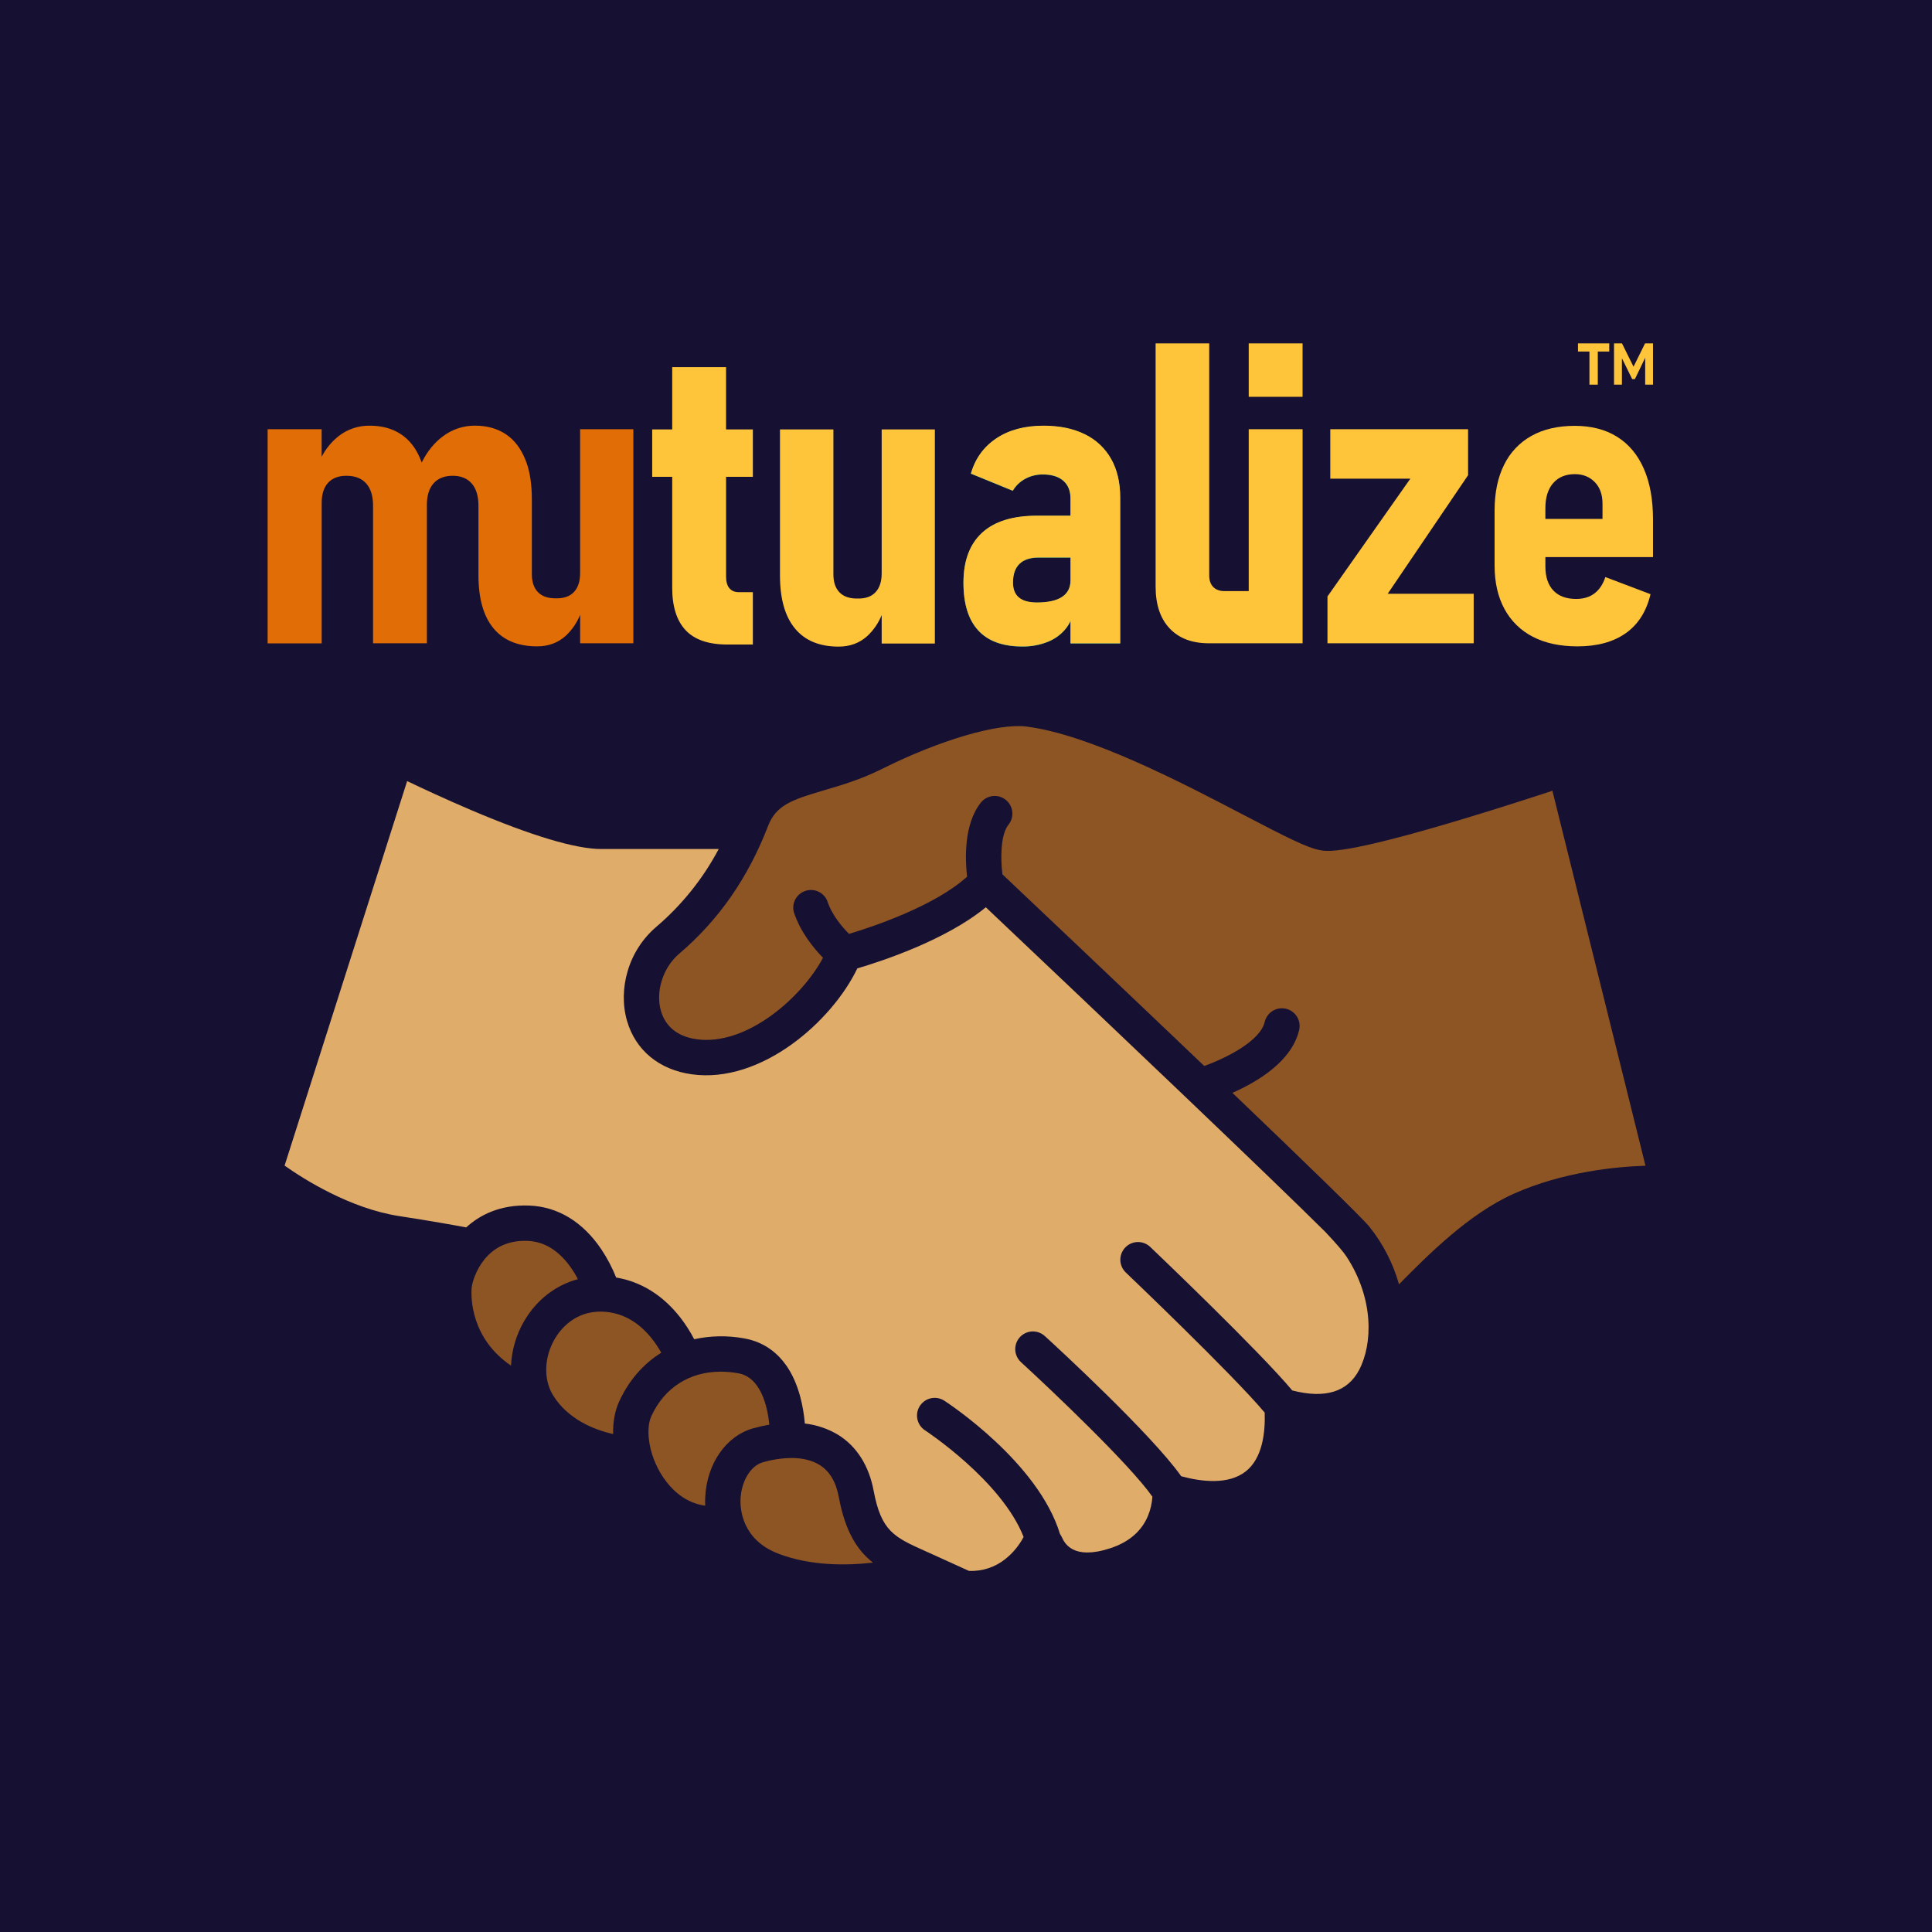
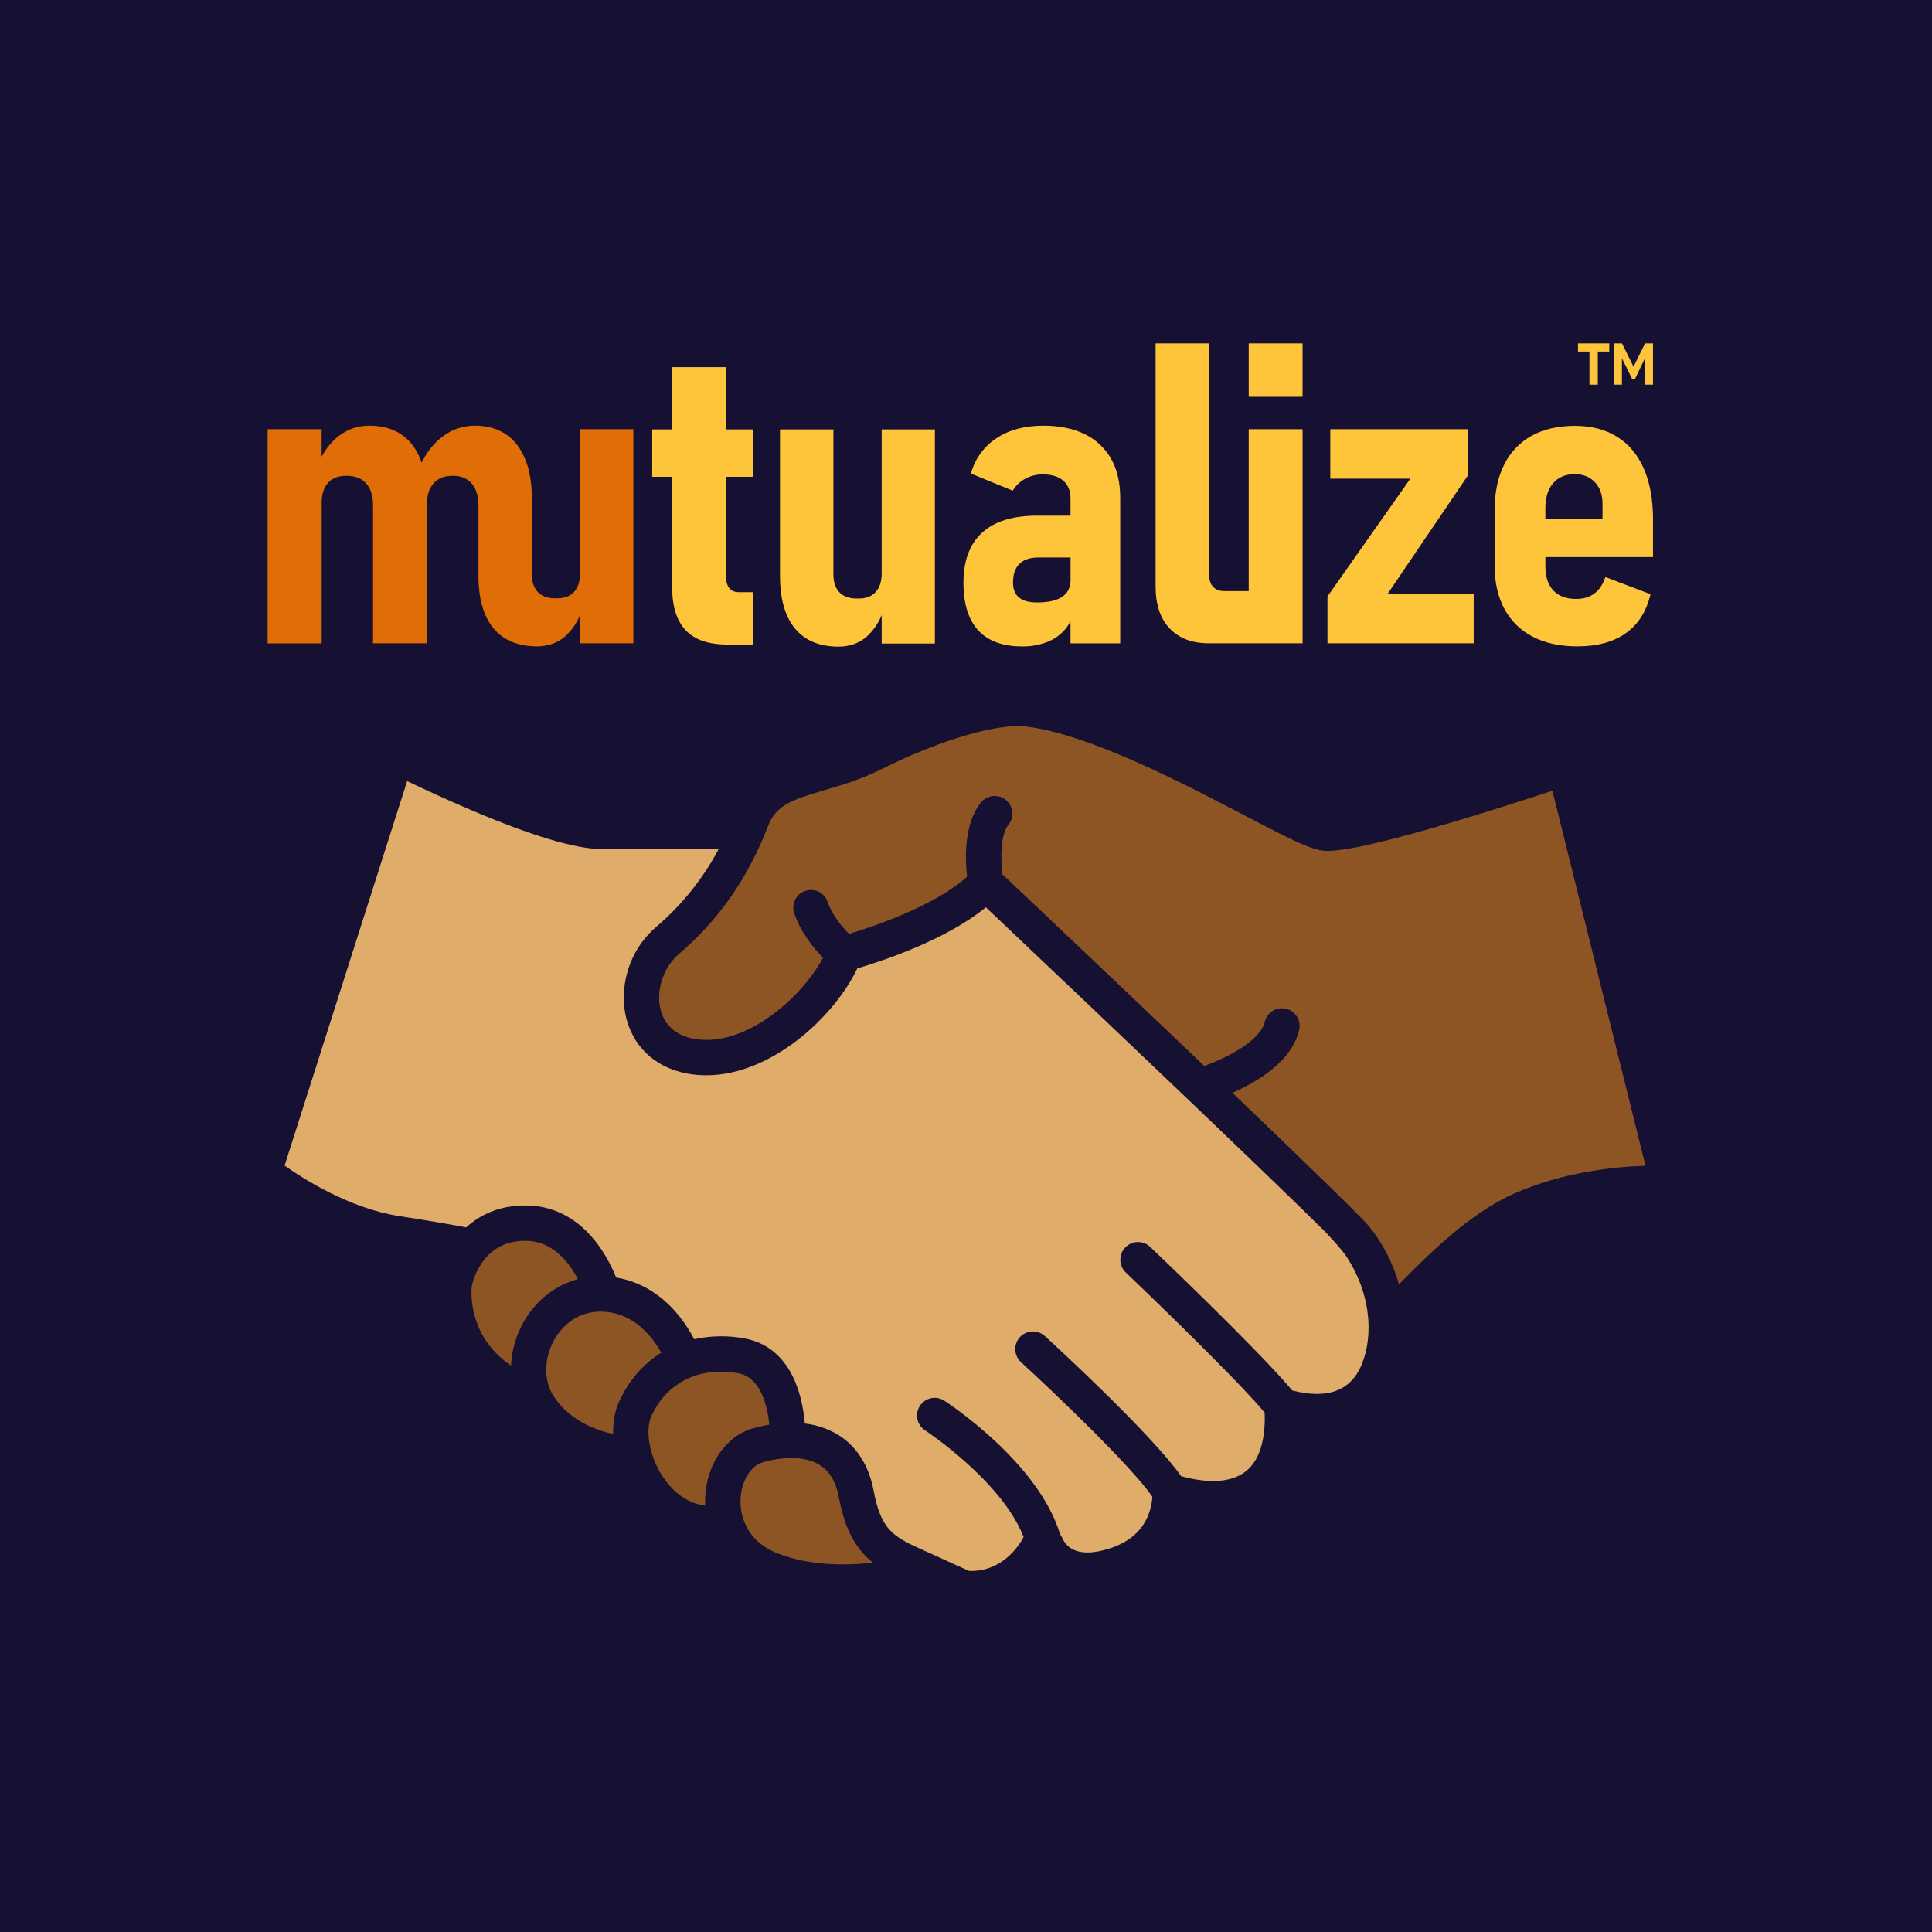
<svg xmlns="http://www.w3.org/2000/svg" id="Content" viewBox="0 0 2048 2048">
  <defs>
-     <style>.cls-1{fill:#161032;}.cls-2{fill:#8d5524;}.cls-3{fill:#e0ac69;}.cls-4{fill:#ffc53a;}.cls-5{fill:#2a9d8f;}.cls-6{fill:#e06d06;}</style>
+     <style>.cls-1{fill:#161032;}.cls-2{fill:#8d5524;}.cls-3{fill:#e0ac69;}.cls-4{fill:#ffc53a;}.cls-5{fill:#e06d06;}</style>
  </defs>
  <rect id="Background" class="cls-1" width="2048" height="2048" />
  <g id="Hands">
    <path class="cls-2" d="M1306.41,1158.45c73.54,70.37,136.71,131.52,145.25,142A172.67,172.67,0,0,1,1483,1361.4c.42-.42.83-.85,1.25-1.26,28.93-29.23,72.66-73.4,120.17-94.63,52.35-23.39,108.41-28.78,139.86-29.79l-98.66-397.49c-21.5,7.08-58.28,19-96.5,30.48-123.81,37.22-142,33.92-149.72,32.52-14-2.54-37.43-14.57-81.14-37.39-65.06-34-163.38-85.29-230.21-93.66-30.25-3.79-91.86,14.29-153.29,45-22.17,11.09-42.92,17.18-61.23,22.55-34.06,10-50.8,15.78-59.3,37.73-21.46,55.45-52.32,99.8-94.36,135.6-17.12,14.58-25.21,40.08-19.22,60.64,3.41,11.72,12.74,26.43,37.78,29.93,52.65,7.36,111.19-43.73,134-86.33-10-10.26-24.2-27.52-31-48.64A18.75,18.75,0,0,1,877,955.1c4.82,14.88,15.81,27.65,23,34.85,24.68-7.41,90.57-29.26,125.14-60.63-2.09-18.26-3.62-55.72,14.64-78.55a18.74,18.74,0,1,1,29.27,23.42c-8.79,11-8.38,37.16-6.45,52.63,28.18,26.63,124.23,117.5,213.95,203.15,23.78-8.56,59.63-26.66,64.14-46.88a18.75,18.75,0,0,1,36.59,8.17C1369.86,1124.68,1333.46,1146.54,1306.41,1158.45Z" />
    <path class="cls-2" d="M868.71,1552.85c-7.84-4.86-18-7.31-29.7-7.31a114.12,114.12,0,0,0-30.56,4.62c-12.75,3.61-22.63,20-23.47,39-.44,9.81,1.18,43,40.3,57.87,33.69,12.84,71.12,12.72,100.07,9.41-16.61-13.15-29.28-32.66-36.14-69.28C886.13,1570.71,879.43,1559.5,868.71,1552.85Z" />
    <path class="cls-2" d="M782.53,1455.71a105.09,105.09,0,0,0-18.47-1.68c-33,0-59.78,16.86-73.66,47.24-6.7,14.65-2.56,45.28,15.82,69.22,8.45,11,21.9,23,41.33,25.6-.13-2.93-.15-5.81,0-8.63,1.59-35.77,22-65.25,50.75-73.37a165.2,165.2,0,0,1,17.24-3.91C813.53,1490.78,806.57,1460,782.53,1455.71Z" />
    <path class="cls-2" d="M586.23,1479c15.81,25.7,44,36.78,63.72,41.15-.28-12.56,1.77-24.4,6.35-34.43,10.27-22.46,25.7-40,44.66-51.79a111.51,111.51,0,0,0-10.19-15.22c-14.42-18-31.95-27.55-52.1-28.3-29.8-1.1-45.28,19.78-50.55,28.81C576.69,1438.79,575.94,1462.26,586.23,1479Z" />
    <path class="cls-2" d="M559.56,1315.4c-19.35-.77-34.83,5.82-46,19.58-9.2,11.35-13.26,25-13.66,30.89-.63,9.55-.89,52.77,41.79,81.74a103.52,103.52,0,0,1,14-47.31c13.15-22.54,33.45-38.06,56.92-44.33C603.51,1338.61,586.6,1316.47,559.56,1315.4Z" />
    <path class="cls-3" d="M1427.34,1332c-3.29-5-11-14-22.33-26-56.55-56.25-232.46-223.62-360-344.26-42.67,35.17-111.69,57.59-136.22,64.79-26.87,56.23-102.08,122.52-175.51,112.27-34.52-4.81-59.52-25.43-68.59-56.57-4.87-16.7-4.57-35.67.83-53.41a98,98,0,0,1,30.08-46.25A281.85,281.85,0,0,0,761.87,900H637.44c-27.15,0-73.63-13.9-138.15-41.32-27.14-11.54-51.6-23-67.71-30.69L301.67,1235.6c20.52,14.47,69.41,45.47,121.51,53.5,32.91,5.08,56.45,9.26,71,12,14.08-12.85,35.56-24.39,66.89-23.15,30.42,1.2,56.88,17.33,76.55,46.65a161.94,161.94,0,0,1,15.52,29.63c26.21,4.32,49.46,18.71,67.83,42.16a152.36,152.36,0,0,1,14.91,23.25,133.7,133.7,0,0,1,53.24-.84c20.38,3.62,47.19,17.3,59.19,61.88a165.63,165.63,0,0,1,4.85,28.32,87.35,87.35,0,0,1,35.35,12c19.59,12.16,32.59,32.63,37.58,59.21,8.06,43,21.72,49.17,54.72,64l7.24,3.26,39,17.73a57.45,57.45,0,0,0,39-12.85,74.32,74.32,0,0,0,18.56-22.24l.43-.95c-23.42-59.64-103.58-112.36-104.43-112.91a18.74,18.74,0,0,1,20.42-31.44c4.08,2.65,99.62,65.38,122.63,141.39a18.81,18.81,0,0,1,1.77,2.92l.12.26c2.85,6.13,11.53,24.77,51.22,11.88,19.79-6.44,33.3-18,40.14-34.4a63.23,63.23,0,0,0,4.67-20.29c-23.7-34-107.51-113.52-139.15-142.5a18.74,18.74,0,1,1,25.31-27.64c12,10.94,113,103.92,144.4,148.46,22.34,6.05,50.36,9.11,68.49-5.22,17.41-13.76,20.72-40.36,20-62.24-33.33-39.89-146-147.37-147.2-148.5a18.74,18.74,0,1,1,25.86-27.14c4.89,4.66,115.62,110.29,150.54,152.14,34.85,9,58.73,1.63,71-21.89C1455.17,1424.52,1456.57,1376.75,1427.34,1332Z" />
  </g>
  <g id="Wordmark">
    <path class="cls-4" d="M798.06,505.47V455.18H769.64v-66H712.57v66H691.36v50.29h21.21V623.1q0,29.74,14.21,44.94t44.39,15.19h26.89V627.7H783q-6.35,0-9.83-4.16t-3.5-12.24V505.47Z" />
    <path class="cls-4" d="M934.61,455.18V607.8q0,12.9-6.45,19.9t-18.91,6.77q-12.69.22-19.25-6.45t-6.56-19.13V455.18H826.82V610q0,37,15.85,56.2t46.24,19.24q18.15,0,30.5-11.26A62,62,0,0,0,934.61,652v30.19H991v-227Z" />
-     <path class="cls-5" d="M1177.85,486.67A63.67,63.67,0,0,0,1150,460.54q-18.27-9.07-43.84-9.07-30,0-50.07,13.44t-26.89,37.28l44.38,18.15a34.11,34.11,0,0,1,13.23-12.68,38.39,38.39,0,0,1,18.69-4.59q14,0,21.65,6.67t7.65,18.91V546.8h-35.42q-38.7,0-58.38,18.14t-19.68,52.92q0,33.45,15.64,50.5t46.68,17.06a70.53,70.53,0,0,0,27.22-5,46.85,46.85,0,0,0,19.68-14.87,38.68,38.68,0,0,0,4.26-7.08v23.7h52.69V527.77Q1187.47,503.73,1177.85,486.67Zm-43.07,128.56q0,11.81-9,17.71t-26.68,5.91q-12.67,0-19-5.25t-6.34-15.74q0-13.33,6.89-20t20.22-6.67h33.89Z" />
-     <path class="cls-6" d="M614.94,455V607.57q0,12.9-6.45,19.89t-18.91,6.78q-12.69.22-19.24-6.45t-6.56-19.13V568.74h0V545.48h0v-16c0-16.47-2.08-30.57-6.89-42.31s-11.44-20.66-20.55-26.78-20.08-9.18-32.91-9.18a55.84,55.84,0,0,0-33.89,11.26Q455.83,472.6,447,490.33c-.51-1.48-1.06-2.92-1.65-4.33q-7.11-17.06-20.66-25.91t-32.8-8.85a52.26,52.26,0,0,0-32.79,10.93,68.26,68.26,0,0,0-18.15,22V455H283.69v227H341V533q0-13.77,6.78-21.21t19.46-7.43q13.77,0,21,8.2t7.21,23.5V681.91h57.07V535.2q0-14.87,7.1-22.85t20.23-8q13.11,0,20.22,8.2t7.11,23.5v73.68q0,37,15.85,56.2t46.25,19.24q18.13,0,30.5-11.26a62,62,0,0,0,15.19-22.21v30.19h56.41V455Z" />
+     <path class="cls-5" d="M614.94,455V607.57q0,12.9-6.45,19.89t-18.91,6.78q-12.69.22-19.24-6.45t-6.56-19.13V568.74h0V545.48h0v-16c0-16.47-2.08-30.57-6.89-42.31s-11.44-20.66-20.55-26.78-20.08-9.18-32.91-9.18a55.84,55.84,0,0,0-33.89,11.26Q455.83,472.6,447,490.33c-.51-1.48-1.06-2.92-1.65-4.33q-7.11-17.06-20.66-25.91t-32.8-8.85a52.26,52.26,0,0,0-32.79,10.93,68.26,68.26,0,0,0-18.15,22V455H283.69v227H341V533q0-13.77,6.78-21.21t19.46-7.43q13.77,0,21,8.2t7.21,23.5V681.91h57.07V535.2q0-14.87,7.1-22.85t20.23-8q13.11,0,20.22,8.2t7.11,23.5v73.68q0,37,15.85,56.2t46.25,19.24q18.13,0,30.5-11.26a62,62,0,0,0,15.19-22.21v30.19h56.41V455Z" />
    <path class="cls-4" d="M1177.85,486.44A63.67,63.67,0,0,0,1150,460.31q-18.27-9.07-43.84-9.07-30,0-50.07,13.44T1029.18,502l44.38,18.15a34.11,34.11,0,0,1,13.23-12.68,38.39,38.39,0,0,1,18.69-4.59q14,0,21.65,6.66t7.65,18.92v18.15h-35.42q-38.7,0-58.38,18.14t-19.68,52.92q0,33.45,15.64,50.5t46.68,17.06a70.53,70.53,0,0,0,27.22-5,46.85,46.85,0,0,0,19.68-14.87,38.68,38.68,0,0,0,4.26-7.08v23.7h52.69V527.54Q1187.47,503.5,1177.85,486.44Zm-52,146.27q-9,5.91-26.68,5.91-12.67,0-19-5.25t-6.34-15.74q0-13.33,6.89-20t20.22-6.67h33.89v24Q1134.78,626.81,1125.82,632.71Z" />
    <path class="cls-4" d="M1556.23,503.71,1471,629.43h91.17v52.48h-155V632.27L1495,507.43h-84.84V455h146.06Z" />
    <path class="cls-4" d="M1752.25,590.51v-40q0-31.49-9.73-53.68T1714.2,463q-18.59-11.58-44.82-11.59-26.89,0-45.92,10.61a70.23,70.23,0,0,0-29.08,30.72q-10.05,20.12-10.05,48.54v58.16q0,26.89,10.49,46.13A70.53,70.53,0,0,0,1624.89,675q19.56,10.17,47.33,10.17,31.27,0,51.06-13.89t26.35-41.43l-47.89-18.15Q1698,623.09,1690.26,629t-19.57,5.9q-15.53,0-24-8.86t-8.52-25.47V590.51Zm-105.83-78.38q8.31-9.51,23-9.51,12.9,0,21.1,8.42t8.2,22.84v16.18h-60.56V538.91Q1638.12,521.65,1646.42,512.13Z" />
    <path class="cls-4" d="M1323.7,626.59H1298q-7.65,0-11.91-4.37T1281.82,610V364H1225V621.78q0,28.65,14.87,44.38t41.55,15.75h99.37V455H1323.7Z" />
    <rect class="cls-4" x="1323.7" y="364" width="57.07" height="56.63" />
  </g>
  <polygon class="cls-4" points="1705.88 364 1672.73 364 1672.73 372.64 1684.88 372.64 1684.88 407.76 1693.73 407.76 1693.73 372.64 1705.88 372.64 1705.88 364" />
  <polygon class="cls-4" points="1743.82 364 1731.6 388.72 1719.37 364 1710.94 364 1710.94 407.76 1719.3 407.76 1719.3 379.74 1730.19 401.86 1733.07 401.86 1743.96 379.26 1743.96 407.76 1752.25 407.76 1752.25 364 1743.82 364" />
</svg>
